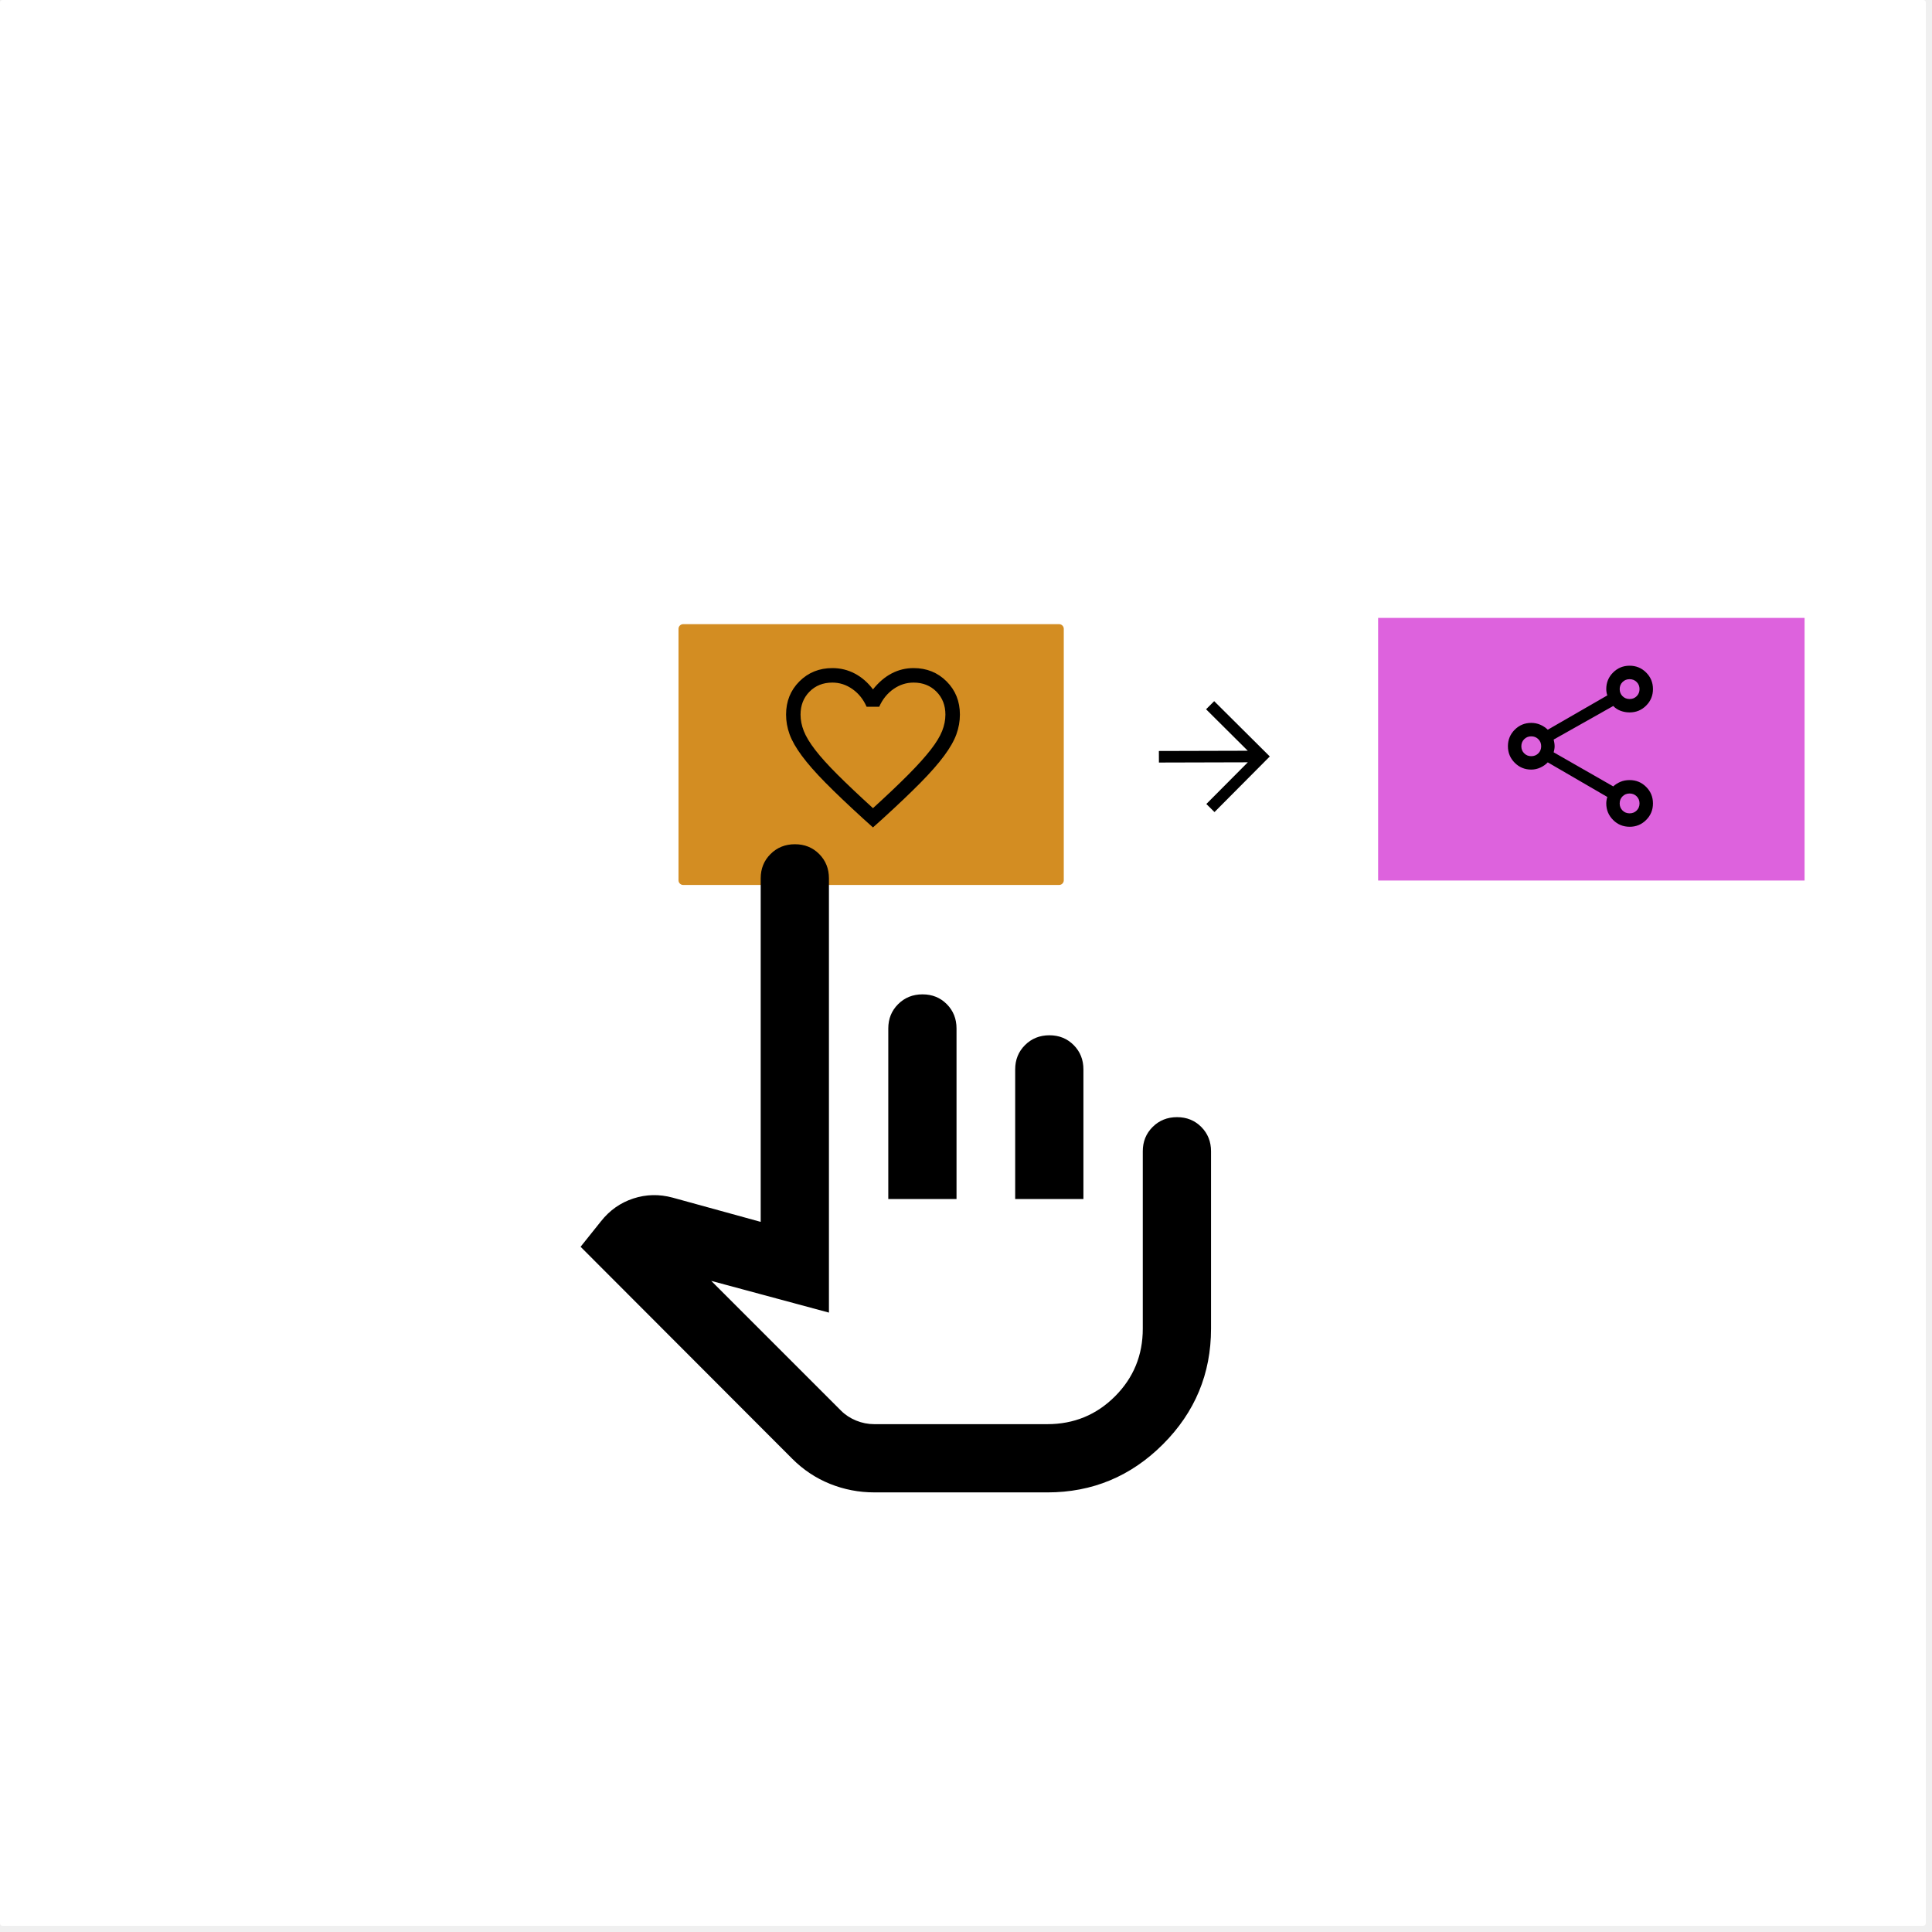
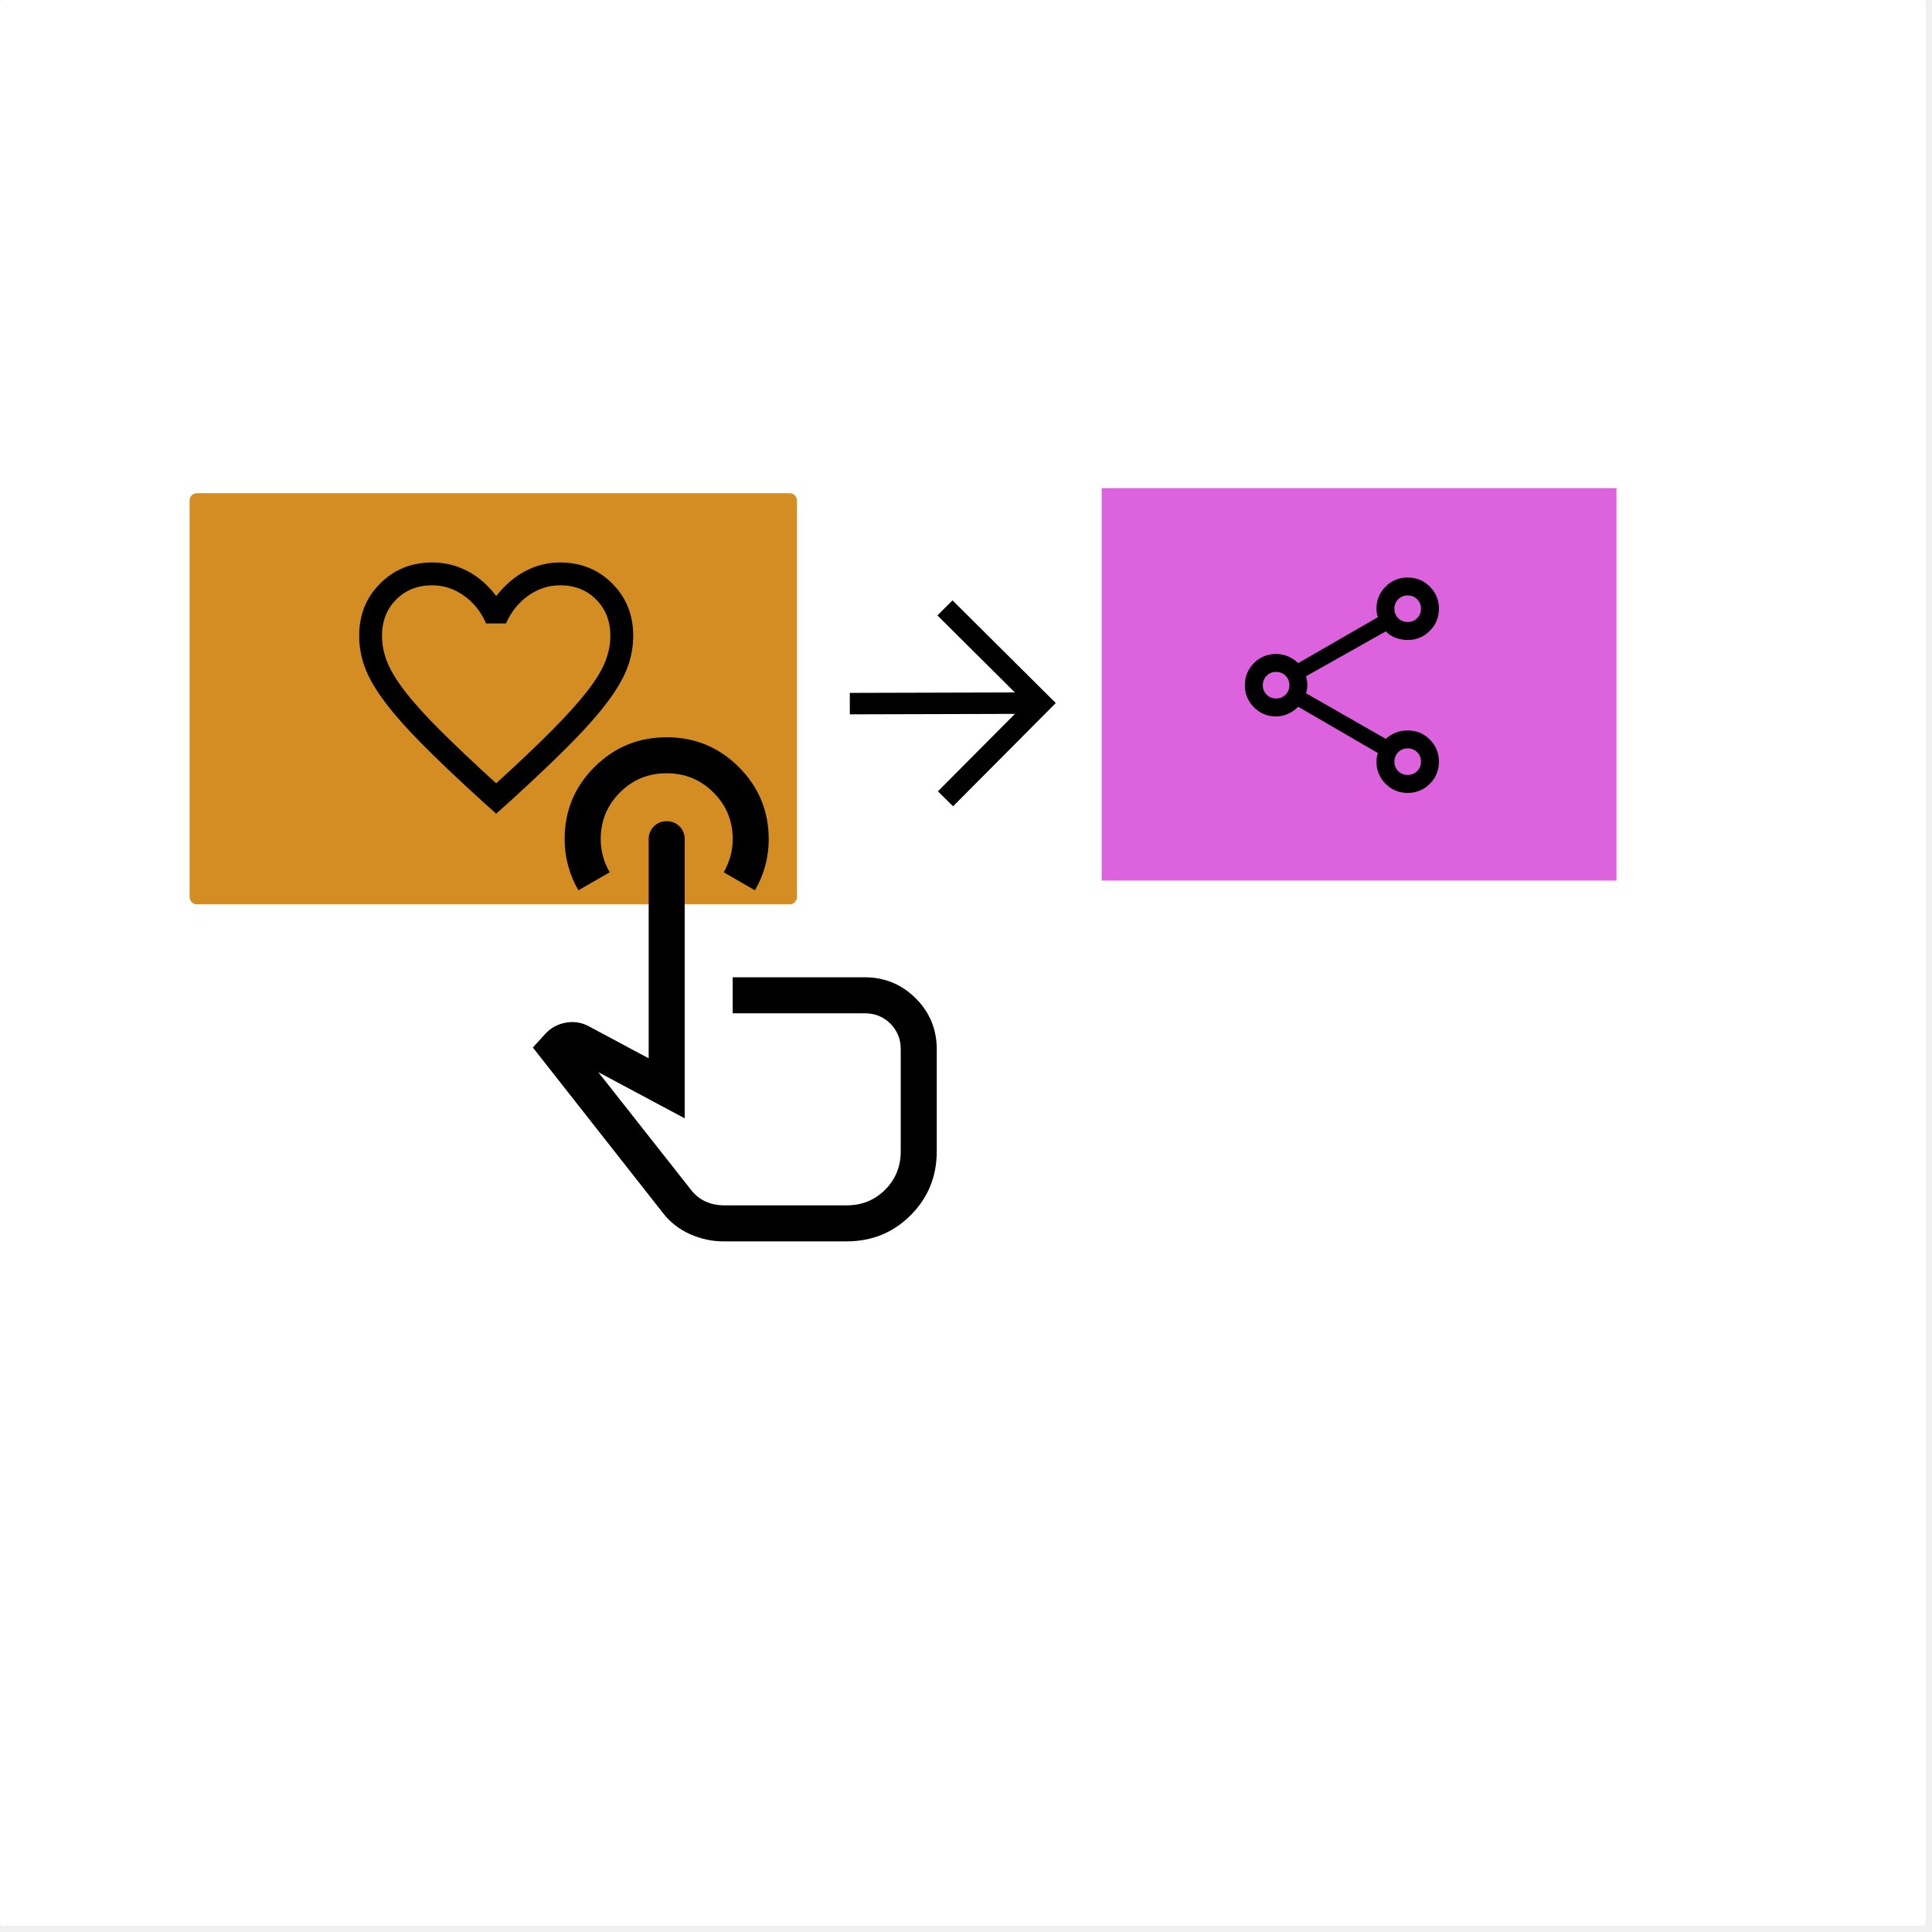
<svg xmlns="http://www.w3.org/2000/svg" width="400" height="400" version="1.1" viewBox="0 0 105.83 105.83" id="svg13268">
  <defs id="defs13272" />
  <rect width="105.49" height="105.49" ry="0.133" fill="#ffffff" id="rect2" x="0" y="0" />
  <rect x="9.735" y="7.135" width="78.332" height="69.539" ry=".264" fill="none" stroke="#000" stroke-dasharray="0, 1.307" stroke-linejoin="bevel" stroke-miterlimit="4.1" stroke-opacity=".253" stroke-width=".119" id="rect13214" />
-   <rect x="37.167" y="34.19" width="21.104" height="14.286" ry="0.256" fill="#d38d22" stroke="#000000" stroke-dasharray="0, 1.518" stroke-dashoffset="1.38" stroke-linejoin="round" stroke-miterlimit="4.1" stroke-opacity="0.253" stroke-width="0.138" id="rect13218" />
-   <path d="m 47.892,81.749 c -0.844,0 -1.653,-0.156 -2.427,-0.467 -0.774,-0.311 -1.466,-0.772 -2.076,-1.383 l -11.586,-11.604 1.121,-1.401 c 0.473,-0.598 1.062,-1.012 1.766,-1.243 0.704,-0.23 1.423,-0.246 2.158,-0.047 l 4.821,1.327 V 48.113 c 0,-0.529 0.18,-0.973 0.539,-1.331 0.359,-0.358 0.805,-0.537 1.336,-0.537 0.531,0 0.974,0.179 1.33,0.537 0.355,0.358 0.533,0.802 0.533,1.331 v 23.788 l -6.447,-1.738 7.108,7.108 c 0.232,0.232 0.509,0.414 0.83,0.545 0.321,0.131 0.653,0.196 0.995,0.196 h 9.474 c 1.458,0 2.694,-0.508 3.709,-1.523 1.015,-1.015 1.523,-2.252 1.523,-3.709 v -9.717 c 0,-0.529 0.18,-0.973 0.539,-1.331 0.359,-0.358 0.805,-0.537 1.336,-0.537 0.531,0 0.974,0.179 1.33,0.537 0.355,0.358 0.533,0.802 0.533,1.331 v 9.717 c 0,2.467 -0.878,4.578 -2.635,6.335 -1.757,1.757 -3.868,2.635 -6.335,2.635 z m 0.766,-16.07 v -9.343 c 0,-0.529 0.18,-0.973 0.539,-1.331 0.359,-0.358 0.805,-0.537 1.336,-0.537 0.531,0 0.974,0.179 1.33,0.537 0.355,0.358 0.533,0.802 0.533,1.331 v 9.343 z m 6.951,0 v -7.101 c 0,-0.529 0.18,-0.973 0.539,-1.331 0.359,-0.358 0.805,-0.537 1.336,-0.537 0.531,0 0.974,0.179 1.33,0.537 0.355,0.358 0.533,0.802 0.533,1.331 v 7.101 z" stroke-width="0.056" id="path13216" />
-   <path d="m 63.483,41.77 4.869,-0.013 -2.272,2.284 0.447,0.442 3.029,-3.046 -3.046,-3.029 -0.445,0.444 2.284,2.272 -4.869,0.013 z" stroke-width="0.009" id="path13222" />
-   <rect style="fill:#dd62dd;fill-opacity:1;stroke-width:1.365;stroke-linejoin:round;stroke-dashoffset:7.35" id="rect13837" width="23.36" height="14.386" x="75.49" y="33.847" />
-   <path d="m 89.266,45.288 q -0.533,0 -0.906,-0.374 -0.373,-0.374 -0.373,-0.908 0,-0.075 0.015,-0.173 0.015,-0.098 0.044,-0.177 l -3.263,-1.896 q -0.173,0.18 -0.412,0.288 -0.239,0.108 -0.492,0.108 -0.533,0 -0.906,-0.373 -0.373,-0.373 -0.373,-0.906 0,-0.533 0.373,-0.906 0.373,-0.373 0.906,-0.373 0.254,0 0.485,0.097 0.232,0.097 0.419,0.277 l 3.263,-1.881 q -0.029,-0.074 -0.044,-0.167 -0.015,-0.093 -0.015,-0.179 0,-0.533 0.373,-0.906 0.373,-0.373 0.906,-0.373 0.533,0 0.906,0.373 0.373,0.373 0.373,0.906 0,0.533 -0.373,0.906 -0.373,0.373 -0.906,0.373 -0.256,0 -0.49,-0.086 -0.234,-0.086 -0.407,-0.266 L 85.106,40.511 q 0.022,0.081 0.037,0.186 0.015,0.105 0.015,0.184 0,0.079 -0.015,0.164 -0.015,0.085 -0.037,0.165 l 3.263,1.867 q 0.173,-0.158 0.397,-0.252 0.224,-0.094 0.5,-0.094 0.533,0 0.906,0.373 0.373,0.373 0.373,0.906 0,0.533 -0.373,0.906 -0.373,0.373 -0.906,0.373 z m 2.53e-4,-6.997 q 0.231,0 0.387,-0.156 0.156,-0.156 0.156,-0.388 0,-0.231 -0.156,-0.387 -0.156,-0.156 -0.388,-0.156 -0.231,0 -0.387,0.156 -0.156,0.156 -0.156,0.388 0,0.231 0.156,0.387 0.156,0.156 0.388,0.156 z m -5.387,3.131 q 0.231,0 0.387,-0.156 0.156,-0.156 0.156,-0.388 0,-0.231 -0.156,-0.387 -0.156,-0.156 -0.388,-0.156 -0.231,0 -0.387,0.156 -0.156,0.156 -0.156,0.388 0,0.231 0.156,0.387 0.156,0.156 0.388,0.156 z m 5.387,3.131 q 0.231,0 0.387,-0.156 0.156,-0.156 0.156,-0.388 0,-0.231 -0.156,-0.387 -0.156,-0.156 -0.388,-0.156 -0.231,0 -0.387,0.156 -0.156,0.156 -0.156,0.388 0,0.231 0.156,0.387 0.156,0.156 0.388,0.156 z m -2.53e-4,-6.805 z m -5.387,3.131 z m 5.387,3.131 z" id="path13943-4" style="stroke-width:0.011" />
-   <path d="m 47.819,45.325 -0.555,-0.5 q -1.24,-1.132 -2.05,-1.953 -0.81,-0.821 -1.29,-1.47 -0.48,-0.649 -0.673,-1.18 -0.192,-0.532 -0.192,-1.079 0,-1.088 0.73,-1.818 0.73,-0.729 1.809,-0.729 0.659,0 1.23,0.302 0.571,0.302 0.992,0.865 0.468,-0.587 1.028,-0.877 0.559,-0.29 1.194,-0.29 1.079,0 1.809,0.729 0.73,0.729 0.73,1.818 0,0.548 -0.192,1.079 -0.192,0.532 -0.673,1.18 -0.48,0.649 -1.29,1.47 -0.81,0.821 -2.05,1.953 z m 0,-1.055 q 1.184,-1.079 1.949,-1.851 0.765,-0.772 1.213,-1.349 0.448,-0.577 0.627,-1.029 0.179,-0.451 0.179,-0.896 0,-0.763 -0.492,-1.259 -0.492,-0.496 -1.252,-0.496 -0.595,0 -1.102,0.355 -0.507,0.355 -0.78,0.97 h -0.69 q -0.266,-0.607 -0.773,-0.966 -0.507,-0.359 -1.102,-0.359 -0.76,0 -1.252,0.496 -0.492,0.496 -0.492,1.26 0,0.446 0.179,0.9 0.179,0.454 0.627,1.036 0.448,0.581 1.218,1.349 0.77,0.768 1.944,1.839 z m 0,-3.44 z" id="path39593-8" style="display:inline;stroke-width:0.012" />
+   <rect x="10.386" y="27.016" width="33.27" height="22.522" ry="0.403" fill="#d38d22" stroke="#000000" stroke-dasharray="0, 2.393" stroke-dashoffset="2.175" stroke-linejoin="round" stroke-miterlimit="4.1" stroke-opacity="0.253" stroke-width="0.218" id="rect13218" />
+   <path d="m 46.552,39.13 9.043,-0.025 -4.219,4.242 0.831,0.82 5.625,-5.656 -5.656,-5.625 -0.826,0.825 4.242,4.219 -9.043,0.025 z" stroke-width="0.018" id="path13222" />
+   <rect style="fill:#dd62dd;fill-opacity:1;stroke-width:1.833;stroke-linejoin:round;stroke-dashoffset:7.35" id="rect13837" width="28.198" height="21.496" x="60.348" y="26.738" />
+   <path d="m 77.11,43.434 q -0.713,0 -1.212,-0.5 -0.499,-0.5 -0.499,-1.214 0,-0.1 0.02,-0.232 0.02,-0.132 0.059,-0.237 l -4.366,-2.537 q -0.231,0.241 -0.551,0.386 -0.32,0.145 -0.659,0.145 -0.713,0 -1.212,-0.499 -0.499,-0.499 -0.499,-1.212 0,-0.713 0.499,-1.212 0.499,-0.499 1.212,-0.499 0.339,0 0.649,0.13 0.31,0.13 0.561,0.371 l 4.366,-2.517 q -0.039,-0.099 -0.059,-0.223 -0.02,-0.124 -0.02,-0.239 0,-0.713 0.499,-1.212 0.499,-0.499 1.212,-0.499 0.713,0 1.212,0.499 0.499,0.499 0.499,1.212 0,0.713 -0.499,1.212 -0.499,0.499 -1.212,0.499 -0.343,0 -0.656,-0.116 -0.313,-0.116 -0.544,-0.356 l -4.366,2.458 q 0.03,0.108 0.049,0.248 0.02,0.14 0.02,0.246 0,0.106 -0.02,0.219 -0.02,0.113 -0.049,0.221 l 4.366,2.498 q 0.231,-0.211 0.531,-0.337 0.3,-0.125 0.669,-0.125 0.713,0 1.212,0.499 0.499,0.499 0.499,1.212 0,0.713 -0.499,1.212 -0.499,0.499 -1.212,0.499 z m 3.38e-4,-9.362 q 0.309,0 0.518,-0.209 0.209,-0.209 0.209,-0.519 0,-0.309 -0.209,-0.518 -0.209,-0.209 -0.519,-0.209 -0.309,0 -0.518,0.209 -0.209,0.209 -0.209,0.519 0,0.309 0.209,0.518 0.209,0.209 0.519,0.209 z m -7.208,4.189 q 0.309,0 0.518,-0.209 0.209,-0.209 0.209,-0.519 0,-0.309 -0.209,-0.518 -0.209,-0.209 -0.519,-0.209 -0.309,0 -0.518,0.209 -0.209,0.209 -0.209,0.519 0,0.309 0.209,0.518 0.209,0.209 0.519,0.209 z m 7.208,4.189 q 0.309,0 0.518,-0.209 0.209,-0.209 0.209,-0.519 0,-0.309 -0.209,-0.518 -0.209,-0.209 -0.519,-0.209 -0.309,0 -0.518,0.209 -0.209,0.209 -0.209,0.519 0,0.309 0.209,0.518 0.209,0.209 0.519,0.209 z m -3.38e-4,-9.106 z m -7.208,4.189 z m 7.208,4.189 z" id="path13943-4" style="stroke-width:0.015" />
+   <path d="m 27.179,44.572 -0.876,-0.788 q -1.955,-1.784 -3.232,-3.078 -1.277,-1.294 -2.034,-2.317 -0.757,-1.023 -1.06,-1.861 -0.303,-0.838 -0.303,-1.701 0,-1.716 1.151,-2.866 1.151,-1.15 2.852,-1.15 1.038,0 1.939,0.475 0.901,0.475 1.564,1.364 0.738,-0.926 1.62,-1.382 0.882,-0.457 1.883,-0.457 1.701,0 2.852,1.15 1.151,1.15 1.151,2.866 0,0.863 -0.303,1.701 -0.303,0.838 -1.06,1.861 -0.757,1.023 -2.034,2.317 -1.277,1.294 -3.232,3.078 z m 0,-1.664 q 1.867,-1.701 3.073,-2.918 1.206,-1.217 1.913,-2.127 0.707,-0.91 0.988,-1.622 0.281,-0.712 0.281,-1.413 0,-1.203 -0.776,-1.985 -0.776,-0.782 -1.974,-0.782 -0.939,0 -1.737,0.56 -0.799,0.56 -1.23,1.529 h -1.088 q -0.419,-0.957 -1.218,-1.523 -0.799,-0.566 -1.737,-0.566 -1.198,0 -1.974,0.782 -0.776,0.782 -0.776,1.987 0,0.703 0.281,1.419 0.281,0.716 0.988,1.633 0.707,0.916 1.92,2.127 1.213,1.21 3.065,2.899 z m 0,-5.423 z" id="path39593-8" style="display:inline;stroke-width:0.019" />
+   <path d="m 39.642,68 q -0.953,0 -1.841,-0.395 -0.888,-0.395 -1.479,-1.151 l -7.134,-9.074 0.69,-0.756 q 0.46,-0.493 1.134,-0.608 0.674,-0.115 1.266,0.214 l 3.255,1.742 v -12 q 0,-0.419 0.285,-0.703 0.285,-0.284 0.707,-0.284 0.422,0 0.701,0.284 0.279,0.284 0.279,0.703 v 15.287 l -4.734,-2.531 5.129,6.509 q 0.329,0.395 0.781,0.592 0.452,0.197 0.961,0.197 h 6.739 q 1.249,0 2.104,-0.855 0.855,-0.855 0.855,-2.104 v -5.589 q 0,-0.838 -0.567,-1.405 -0.567,-0.567 -1.405,-0.567 h -7.233 v -1.973 h 7.221 q 1.649,0 2.803,1.151 1.154,1.151 1.154,2.794 v 5.589 q 0,2.071 -1.43,3.501 -1.43,1.43 -3.501,1.43 z m -7.956,-19.232 q -0.364,-0.617 -0.56,-1.331 -0.196,-0.715 -0.196,-1.471 0,-2.326 1.635,-3.953 1.635,-1.627 3.954,-1.627 2.319,0 3.954,1.635 1.635,1.635 1.635,3.955 0,0.755 -0.196,1.467 -0.196,0.712 -0.56,1.326 L 39.642,47.782 q 0.23,-0.395 0.362,-0.855 0.132,-0.46 0.132,-0.969 0,-1.497 -1.056,-2.549 -1.056,-1.052 -2.564,-1.052 -1.508,0 -2.56,1.055 -1.052,1.055 -1.052,2.562 0,0.493 0.131,0.953 0.131,0.46 0.362,0.855 z m 9.37,11.013 z" id="path4984" style="stroke-width:0.033" />
</svg>
